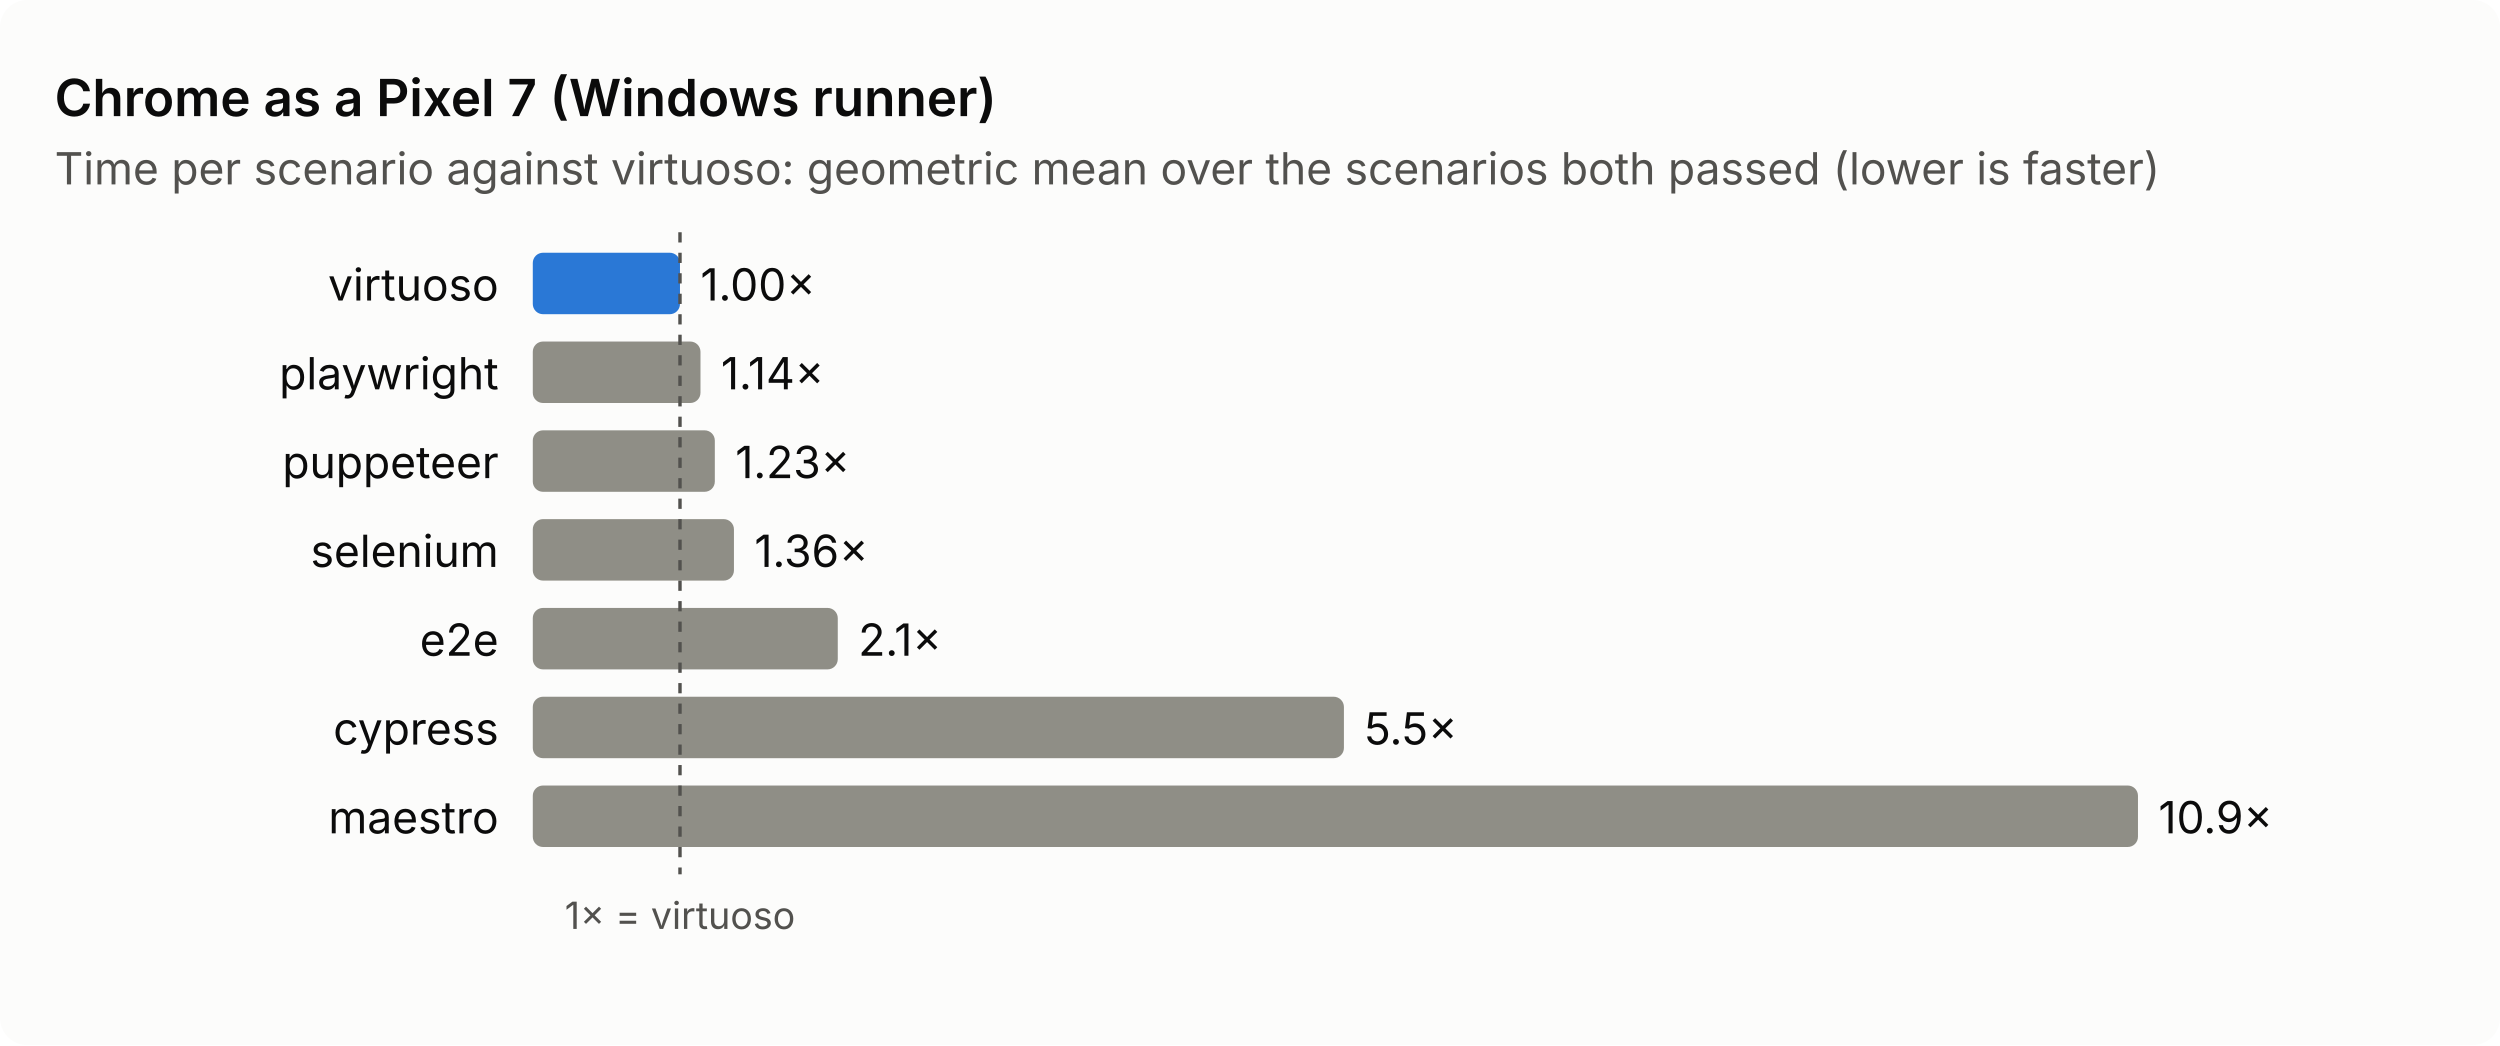
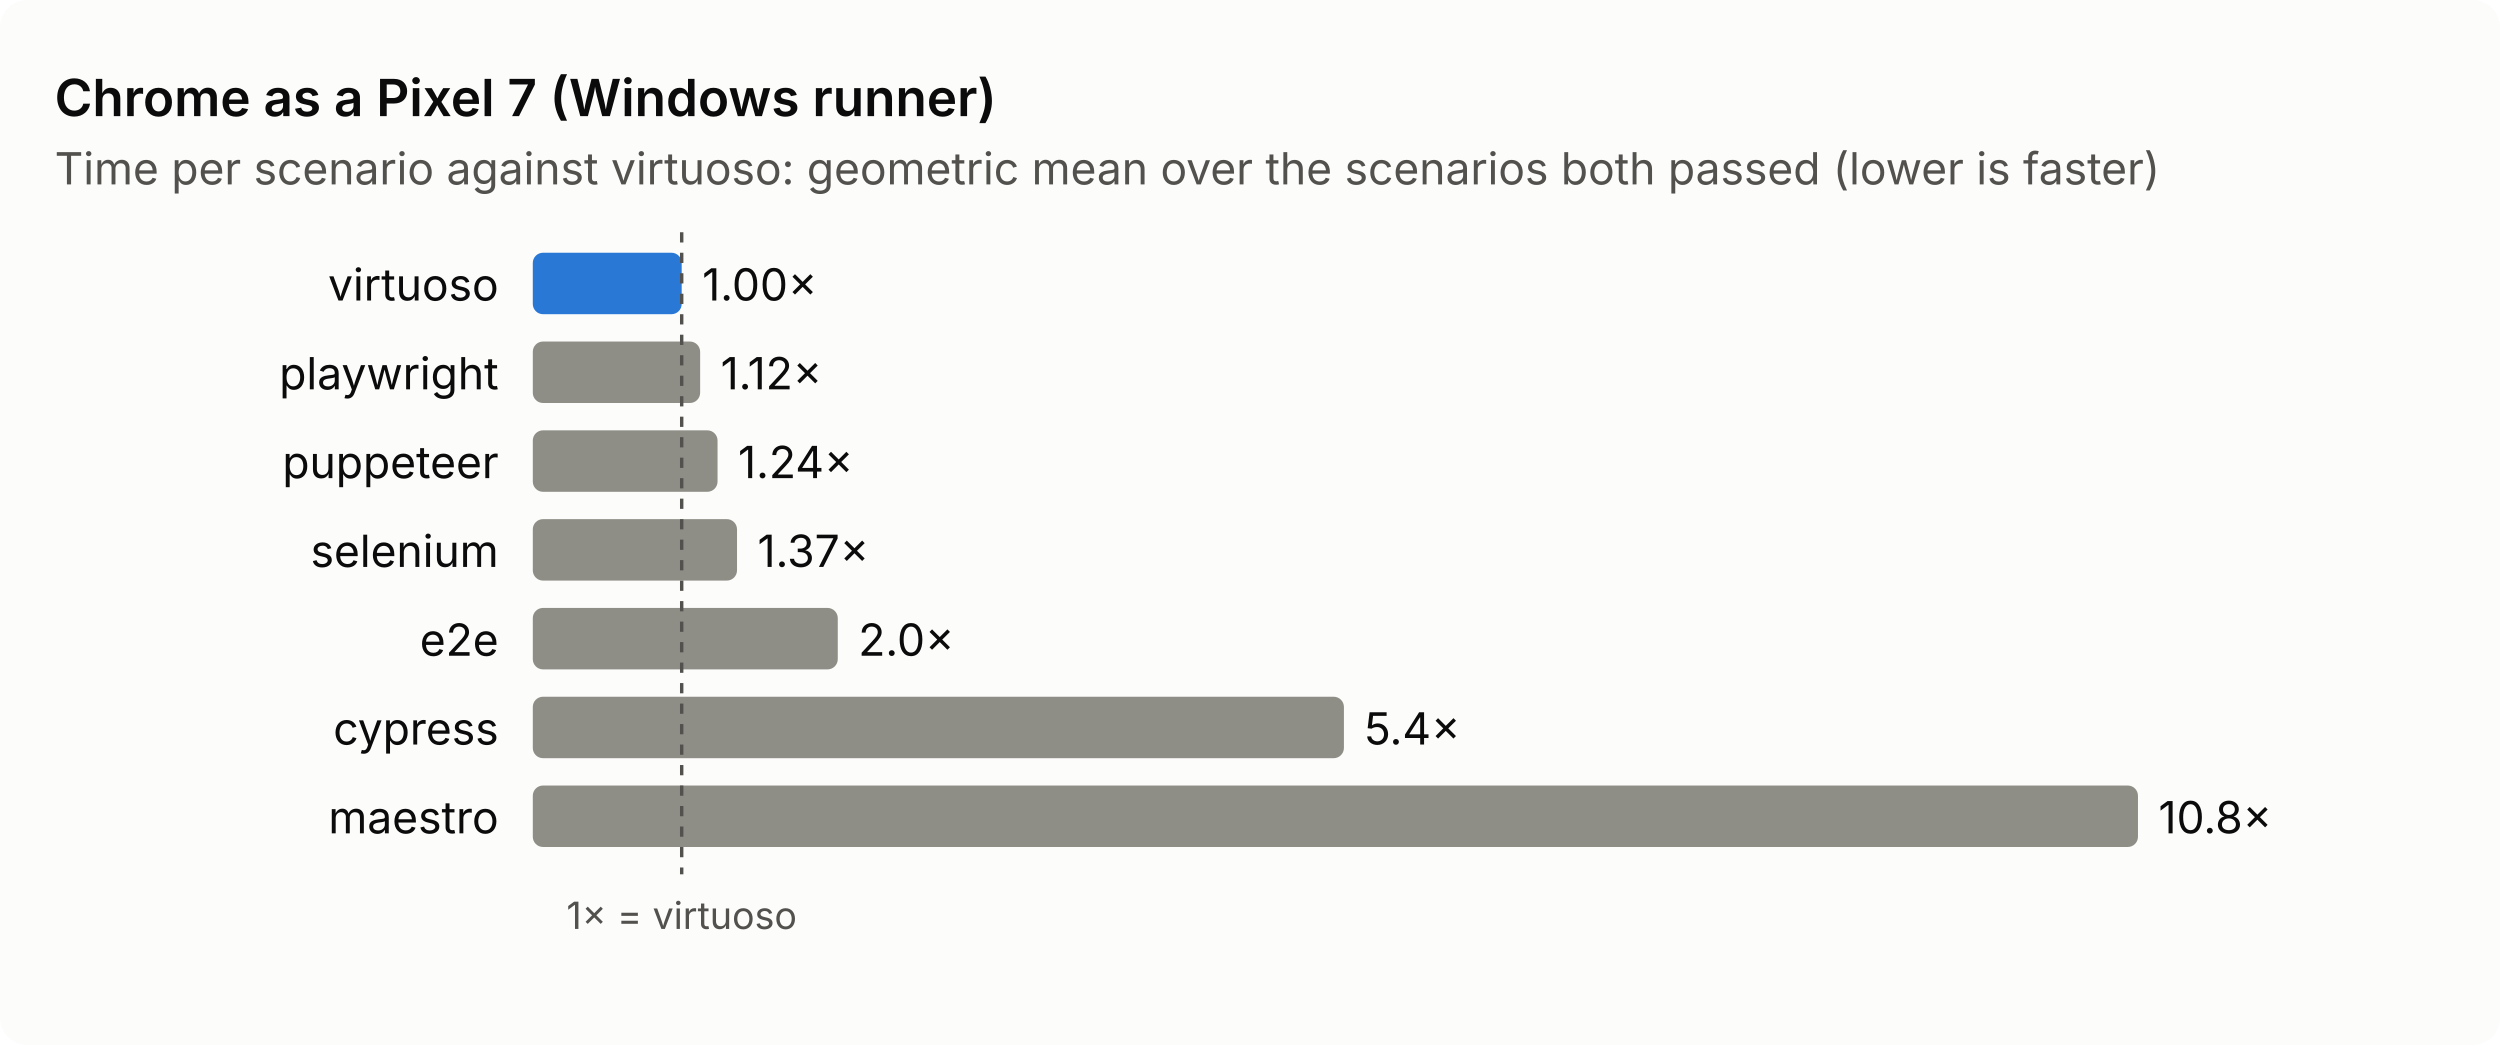
<svg xmlns="http://www.w3.org/2000/svg" viewBox="0 0 732 306" width="732" height="306" role="img" aria-label="Chrome as a Pixel 7 (Windows runner): time per scenario against virtuoso">
  <style>text{font:13px system-ui,-apple-system,'Segoe UI',sans-serif;fill:#0b0b0b}.sub,.axis{fill:#52514e}.axis{font-size:11px}.title{font-size:15px;font-weight:600}.bg{fill:#fcfcfb}.bar{fill:#8f8e86}.base{fill:#2a78d6}.ref{stroke:#52514e;stroke-dasharray:3 3}@media (prefers-color-scheme: dark){.bg{fill:#1a1a19}text{fill:#f0efec}.sub,.axis{fill:#c3c2b7}.base{fill:#3987e5}.ref{stroke:#c3c2b7}}</style>
  <rect class="bg" width="732" height="306" rx="8" />
  <text class="title" x="16" y="34.0">Chrome as a Pixel 7 (Windows runner)</text>
  <text class="sub" x="16" y="54.0">Time per scenario against virtuoso: geometric mean over the scenarios both passed (lower is faster)</text>
  <text x="146.0" y="88.0" text-anchor="end">virtuoso</text>
-   <rect class="bar base" x="156" y="74.0" width="43.1" height="18" rx="3" />
-   <text x="205.1" y="88.0">1.00×</text>
+   <rect class="bar base" x="156" y="74.0" width="43.6" height="18" rx="3" />
+   <text x="205.6" y="88.0">1.00×</text>
  <text x="146.0" y="114.0" text-anchor="end">playwright</text>
-   <rect class="bar" x="156" y="100.0" width="49.1" height="18" rx="3" />
-   <text x="211.1" y="114.0">1.14×</text>
+   <rect class="bar" x="156" y="100.0" width="49.0" height="18" rx="3" />
+   <text x="211.0" y="114.0">1.12×</text>
  <text x="146.0" y="140.0" text-anchor="end">puppeteer</text>
-   <rect class="bar" x="156" y="126.0" width="53.3" height="18" rx="3" />
-   <text x="215.3" y="140.0">1.23×</text>
+   <rect class="bar" x="156" y="126.0" width="54.1" height="18" rx="3" />
+   <text x="216.1" y="140.0">1.24×</text>
  <text x="146.0" y="166.0" text-anchor="end">selenium</text>
-   <rect class="bar" x="156" y="152.0" width="58.9" height="18" rx="3" />
-   <text x="220.9" y="166.0">1.36×</text>
+   <rect class="bar" x="156" y="152.0" width="59.8" height="18" rx="3" />
+   <text x="221.8" y="166.0">1.37×</text>
  <text x="146.0" y="192.0" text-anchor="end">e2e</text>
  <rect class="bar" x="156" y="178.0" width="89.3" height="18" rx="3" />
-   <text x="251.3" y="192.0">2.1×</text>
+   <text x="251.3" y="192.0">2.0×</text>
  <text x="146.0" y="218.0" text-anchor="end">cypress</text>
  <rect class="bar" x="156" y="204.0" width="237.5" height="18" rx="3" />
-   <text x="399.5" y="218.0">5.5×</text>
+   <text x="399.5" y="218.0">5.4×</text>
  <text x="146.0" y="244.0" text-anchor="end">maestro</text>
  <rect class="bar" x="156" y="230.0" width="470.0" height="18" rx="3" />
-   <text x="632.0" y="244.0">10.9×</text>
-   <line class="ref" x1="199.1" y1="68.0" x2="199.1" y2="256.0" />
-   <text class="axis" x="199.1" y="272.0" text-anchor="middle">1× = virtuoso</text>
+   <text x="632.0" y="244.0">10.8×</text>
+   <line class="ref" x1="199.6" y1="68.0" x2="199.6" y2="256.0" />
+   <text class="axis" x="199.6" y="272.0" text-anchor="middle">1× = virtuoso</text>
</svg>
